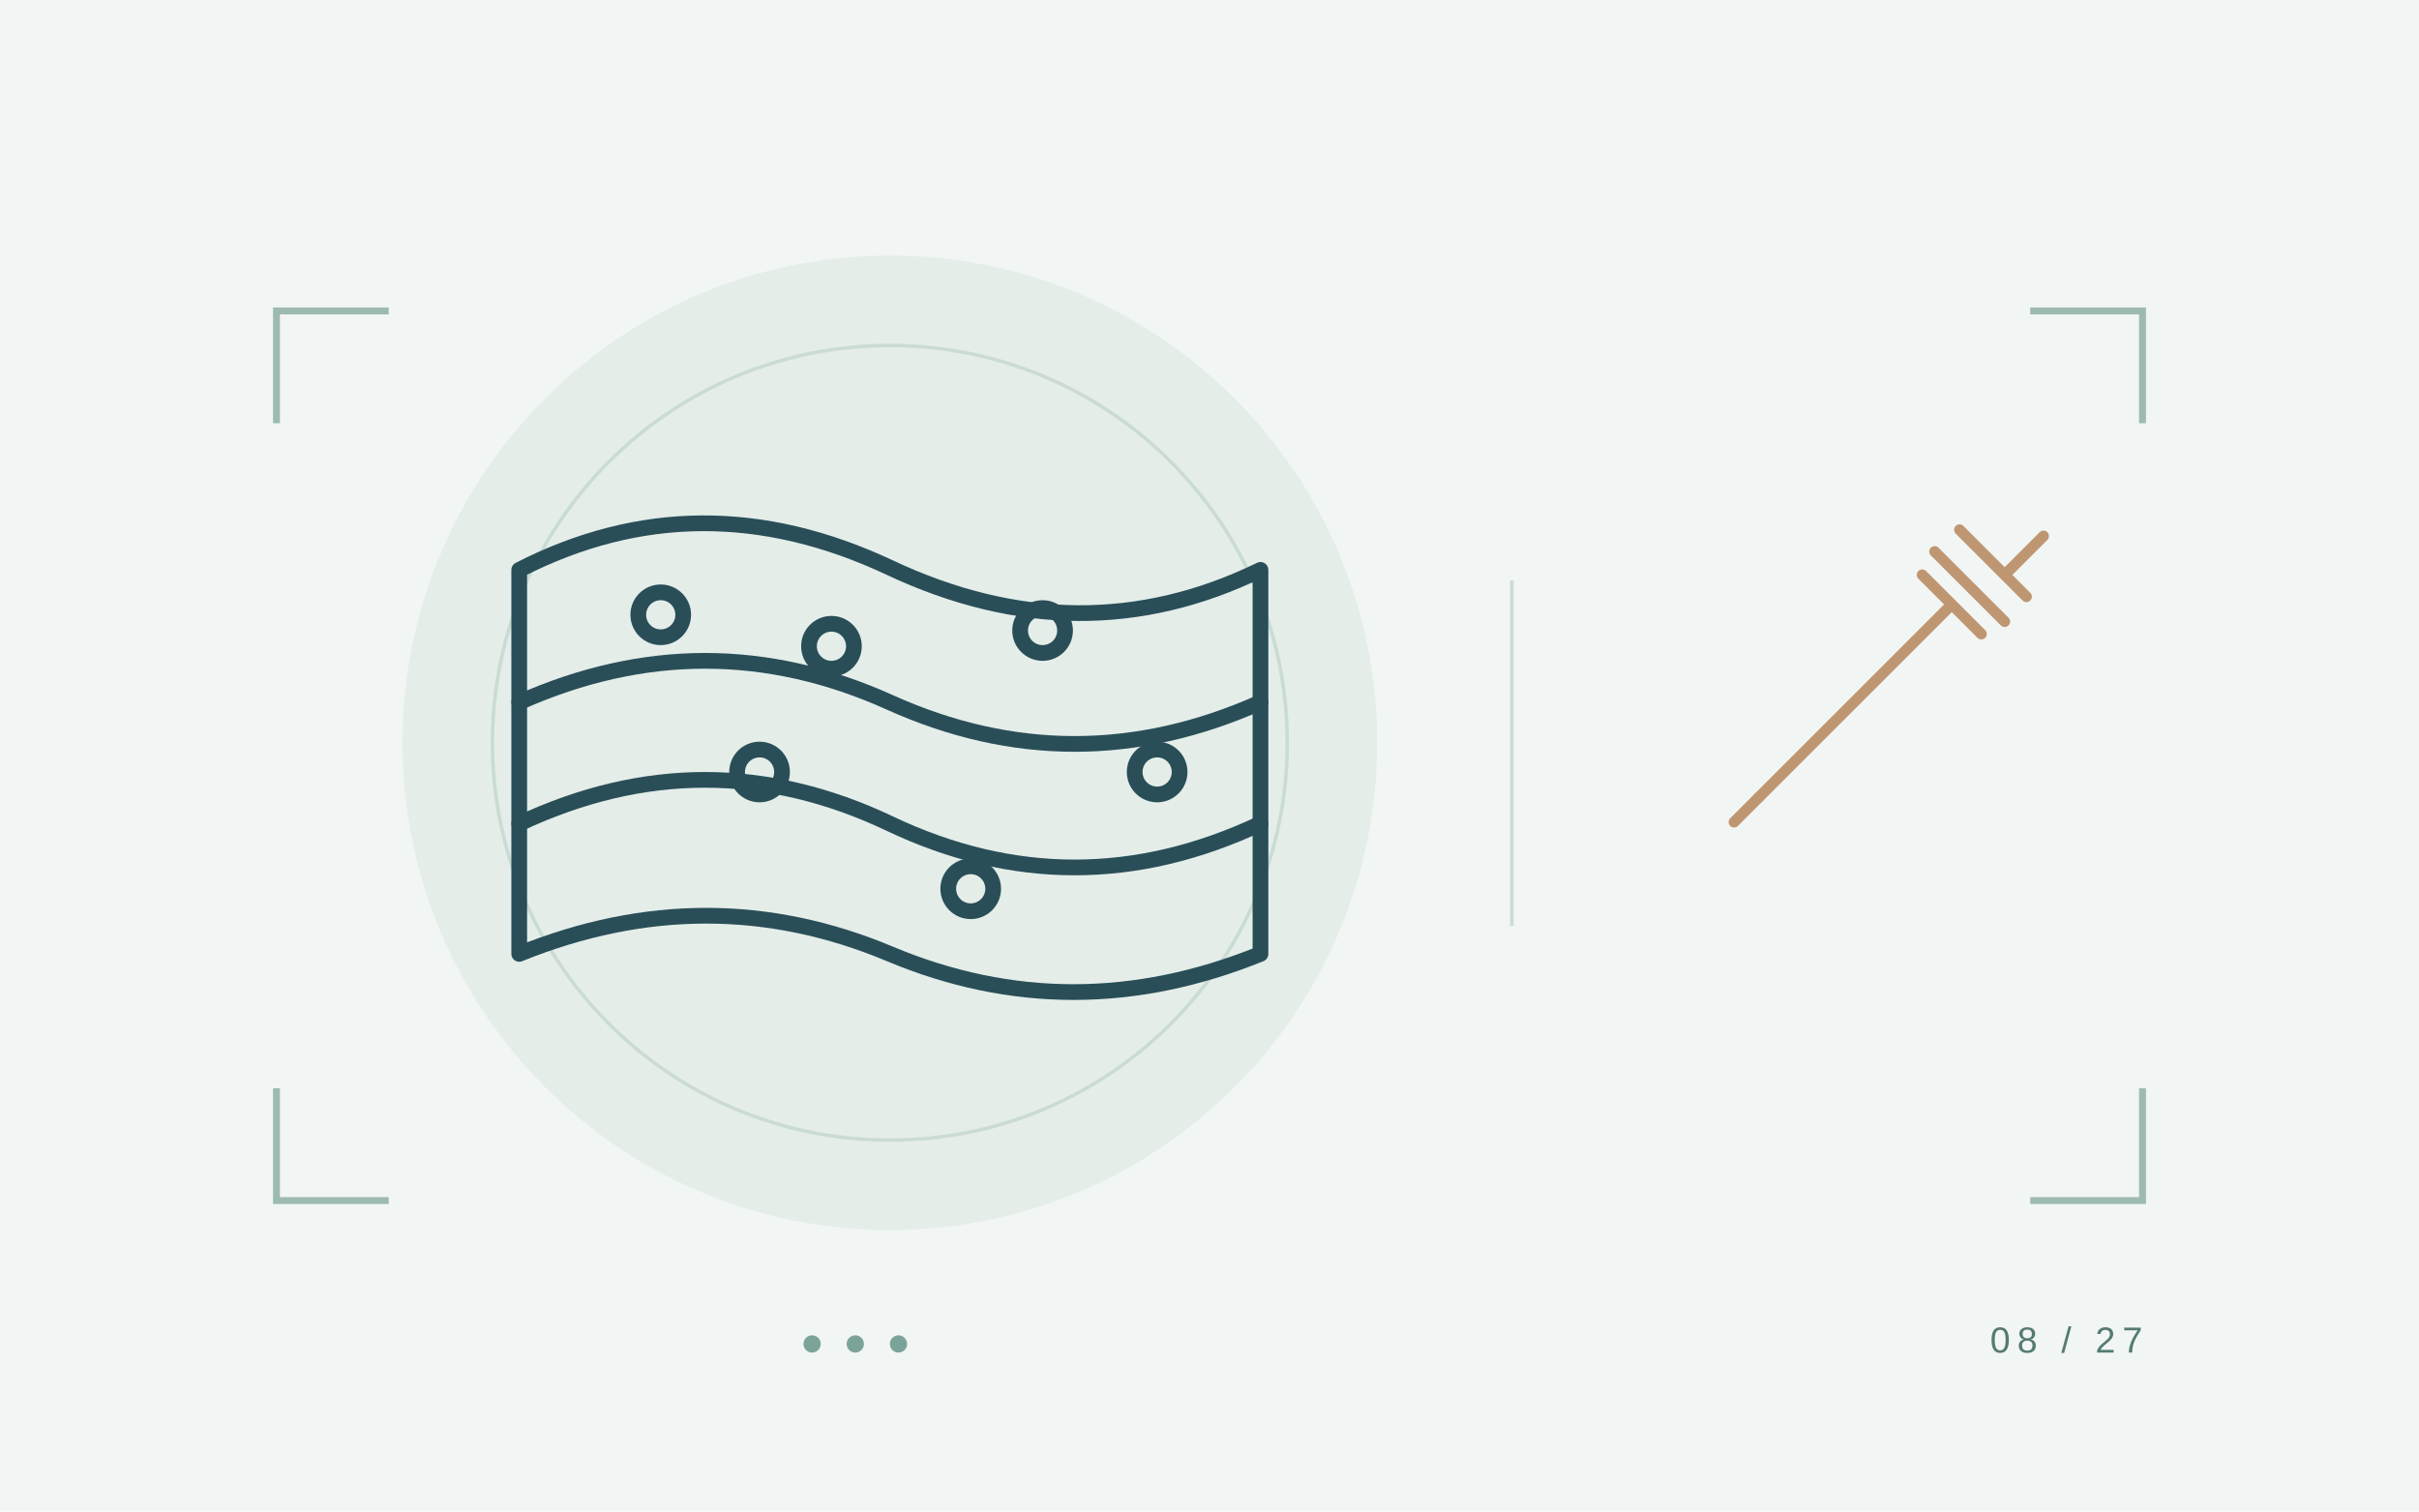
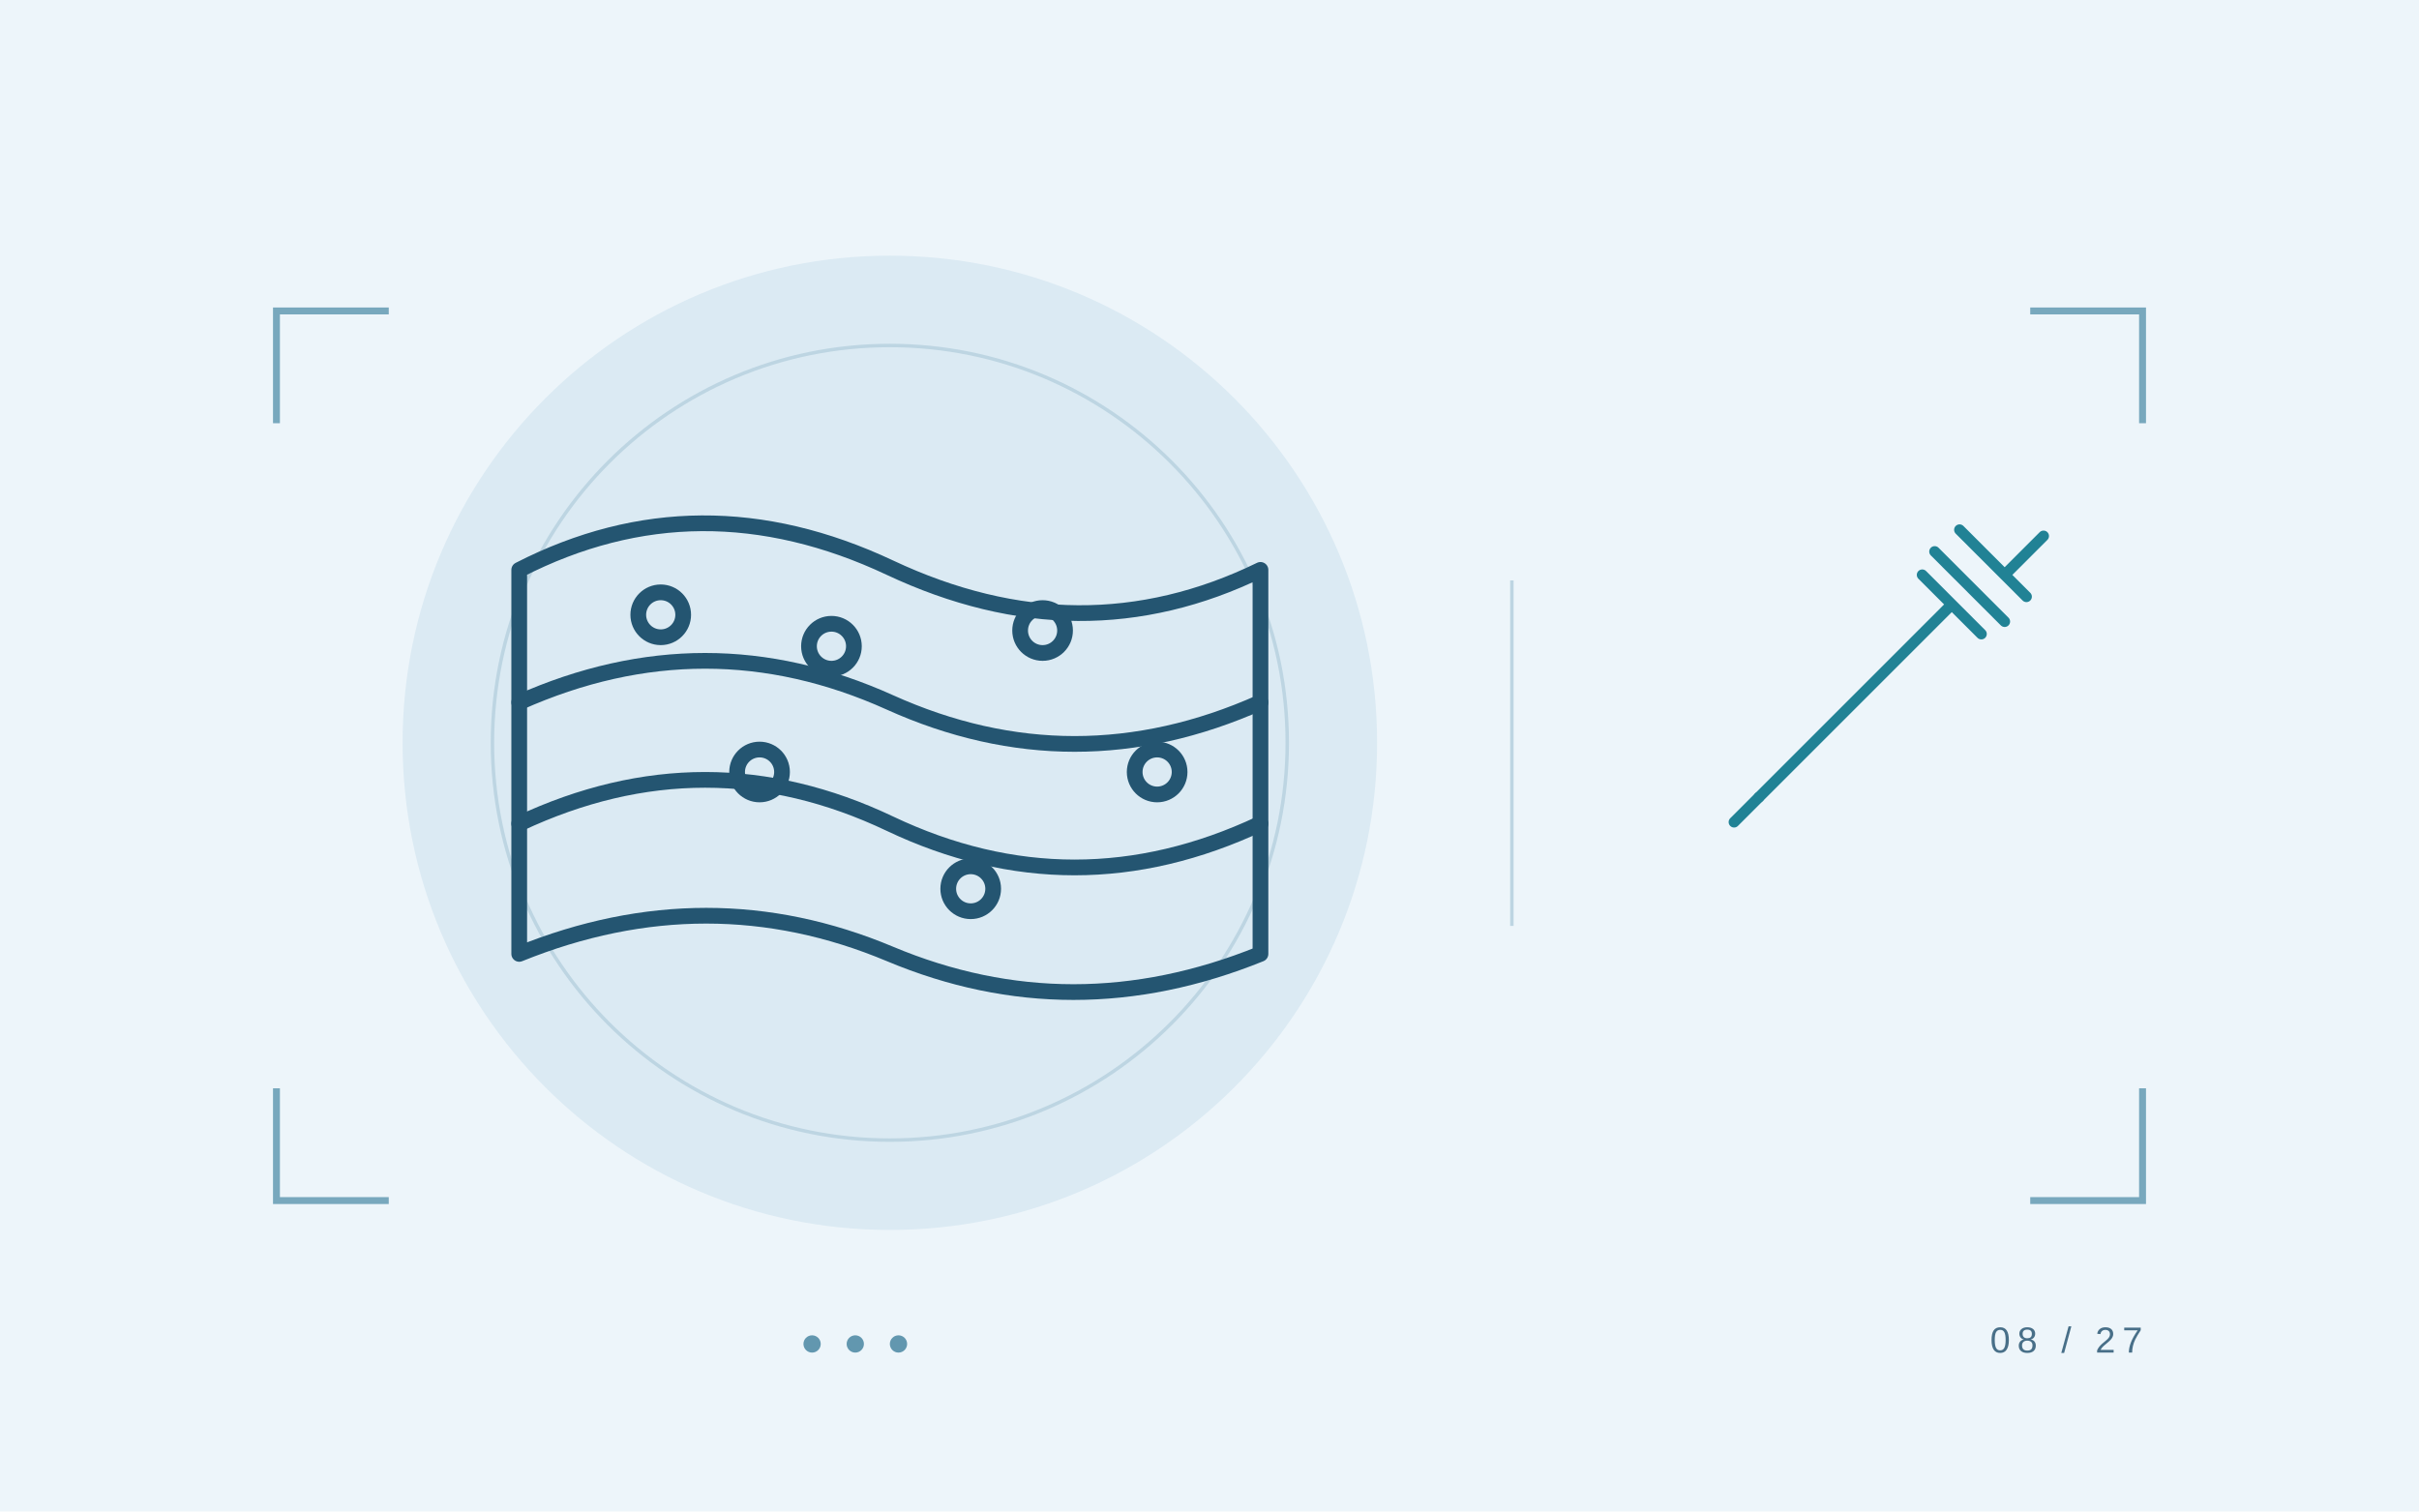
<svg xmlns="http://www.w3.org/2000/svg" width="1400" height="875" viewBox="0 0 1400 875">
-   <rect width="1400" height="875" fill="#f1f5f3" />
-   <circle cx="515" cy="430" r="282" fill="#e4edE8" />
-   <circle cx="515" cy="430" r="230" fill="none" stroke="#cadbd4" stroke-width="2" />
-   <path d="M160 245V180H225M1175 180H1240V245M160 630V695H225M1175 695H1240V630" fill="none" stroke="#9dbab2" stroke-width="4" />
-   <g transform="translate(515 430) scale(1.3)" fill="none" stroke="#294e58" stroke-width="7" stroke-linecap="round" stroke-linejoin="round">
+   <rect width="1400" height="875" fill="#edf5fa" />
+   <circle cx="515" cy="430" r="282" fill="#dbeaf3" />
+   <circle cx="515" cy="430" r="230" fill="none" stroke="#bdd5e2" stroke-width="2" />
+   <path d="M160 245V180H225M1175 180H1240V245M160 630V695H225M1175 695H1240V630" fill="none" stroke="#78a8bd" stroke-width="4" />
+   <g transform="translate(515 430) scale(1.3)" fill="none" stroke="#245571" stroke-width="7" stroke-linecap="round" stroke-linejoin="round">
    <path d="M-165-77Q-85-118 0-78T165-77V94Q81 128 0 94T-165 94Z" />
    <path d="M-165-18Q-82-55 0-18T165-18M-165 36Q-82-3 0 36T165 36" />
    <circle cx="-102" cy="-57" r="10" />
    <circle cx="-26" cy="-43" r="10" />
    <circle cx="68" cy="-50" r="10" />
    <circle cx="119" cy="13" r="10" />
    <circle cx="-58" cy="13" r="10" />
    <circle cx="36" cy="65" r="10" />
  </g>
-   <path d="M875 336V536" stroke="#cadbd4" stroke-width="2" />
-   <g transform="translate(1045 430) scale(.9)" fill="none" stroke="#294e58" stroke-width="7" stroke-linecap="round" stroke-linejoin="round">
-     <g stroke="#bf9672">
+   <path d="M875 336V536" stroke="#bdd5e2" stroke-width="2" />
+   <g transform="translate(1045 430) scale(.9)" fill="none" stroke="#245571" stroke-width="7" stroke-linecap="round" stroke-linejoin="round">
+     <g stroke="#218295">
      <path d="M-30 35L94-89M75-108L113-70M83-123L128-78M99-137L142-94M130-110L153-133" />
      <path d="M-30 35L-46 51" />
    </g>
  </g>
-   <g fill="#7ca39a">
+   <g fill="#6297af">
    <circle cx="470" cy="778" r="5" />
    <circle cx="495" cy="778" r="5" />
    <circle cx="520" cy="778" r="5" />
  </g>
-   <text x="1240" y="783" text-anchor="end" fill="#547b73" font-family="Arial,sans-serif" font-size="21" letter-spacing="4">08 / 27</text>
+   <text x="1240" y="783" text-anchor="end" fill="#486f88" font-family="Arial,sans-serif" font-size="21" letter-spacing="4">08 / 27</text>
</svg>
